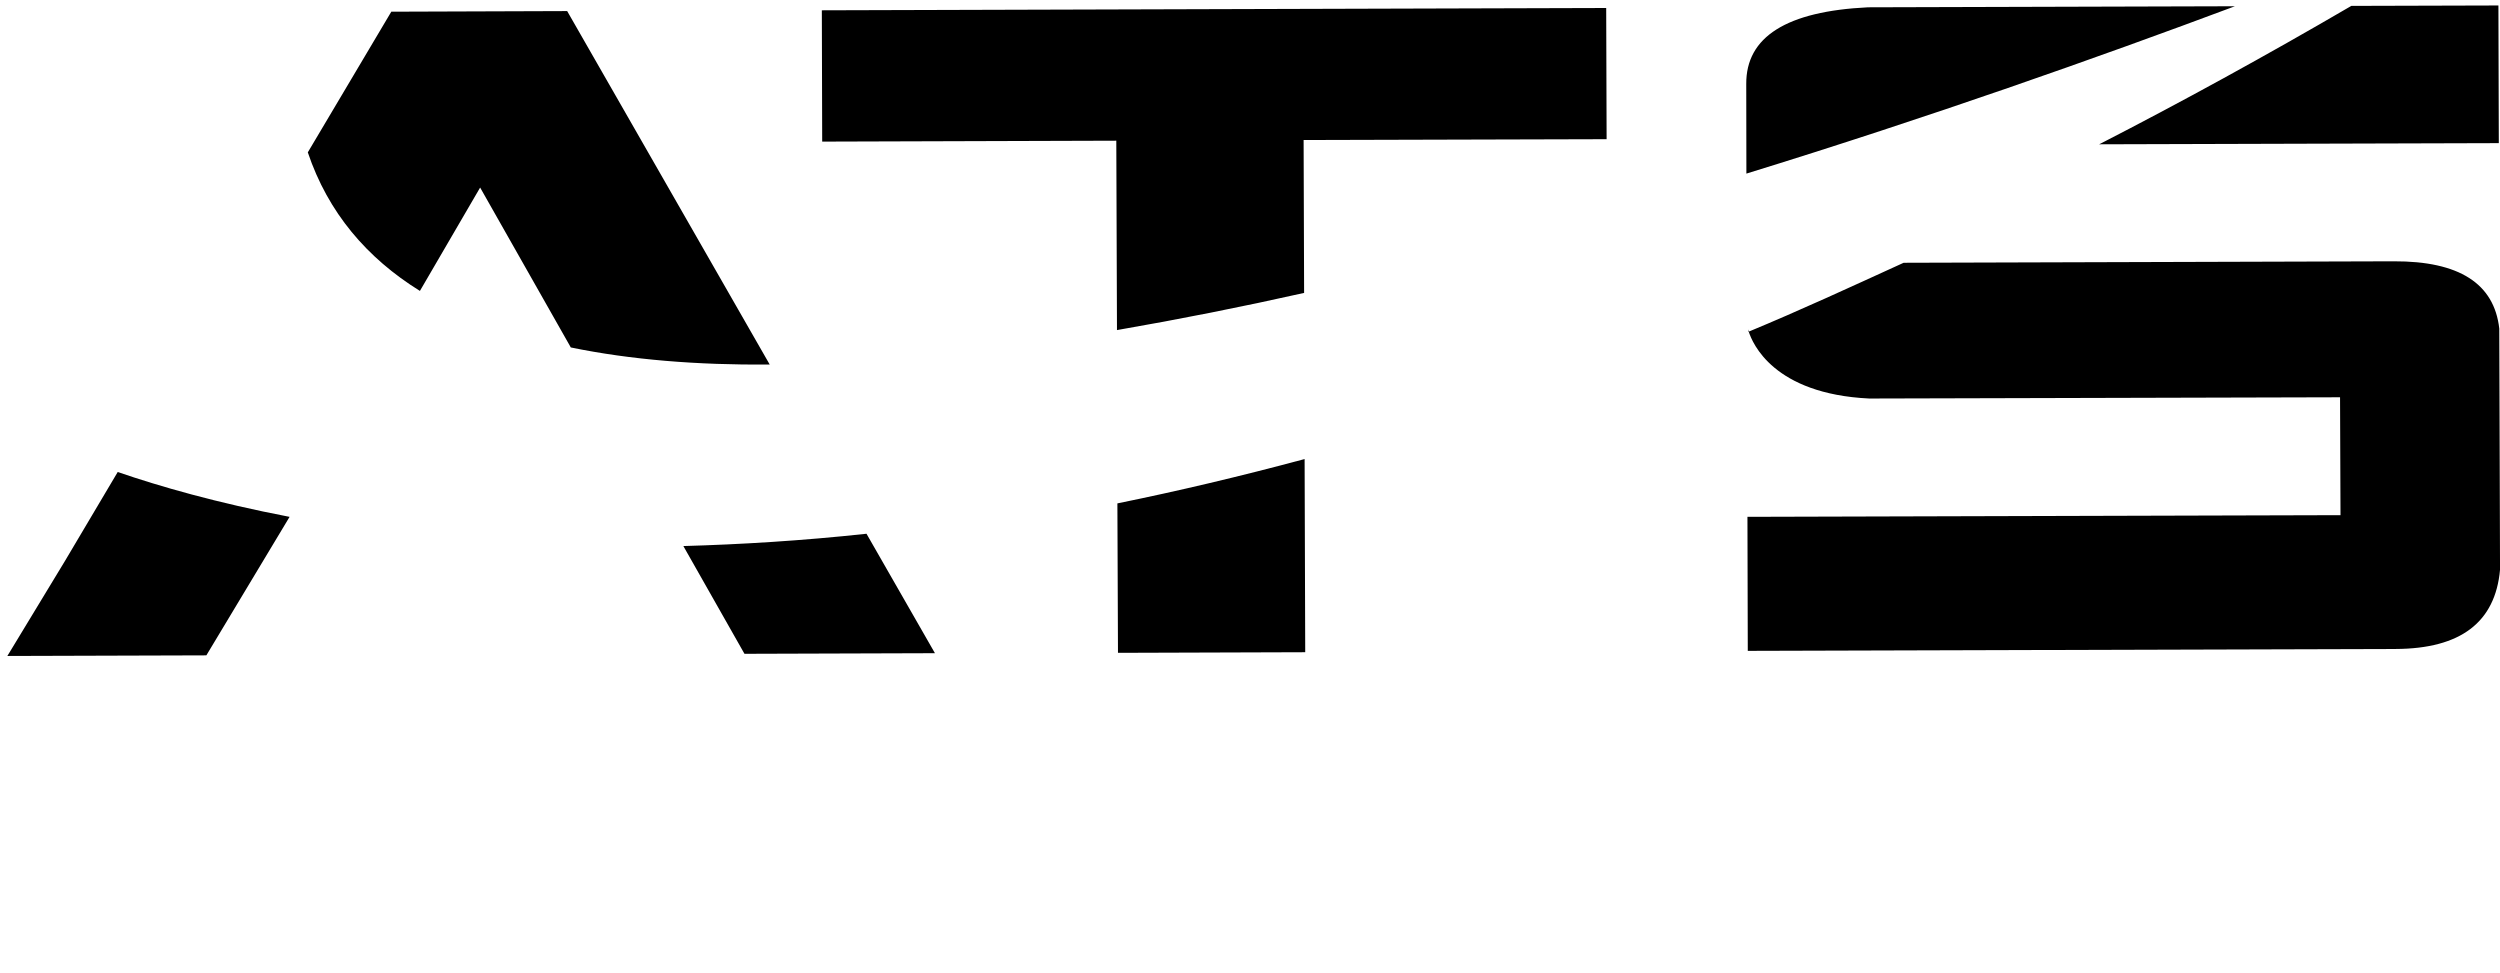
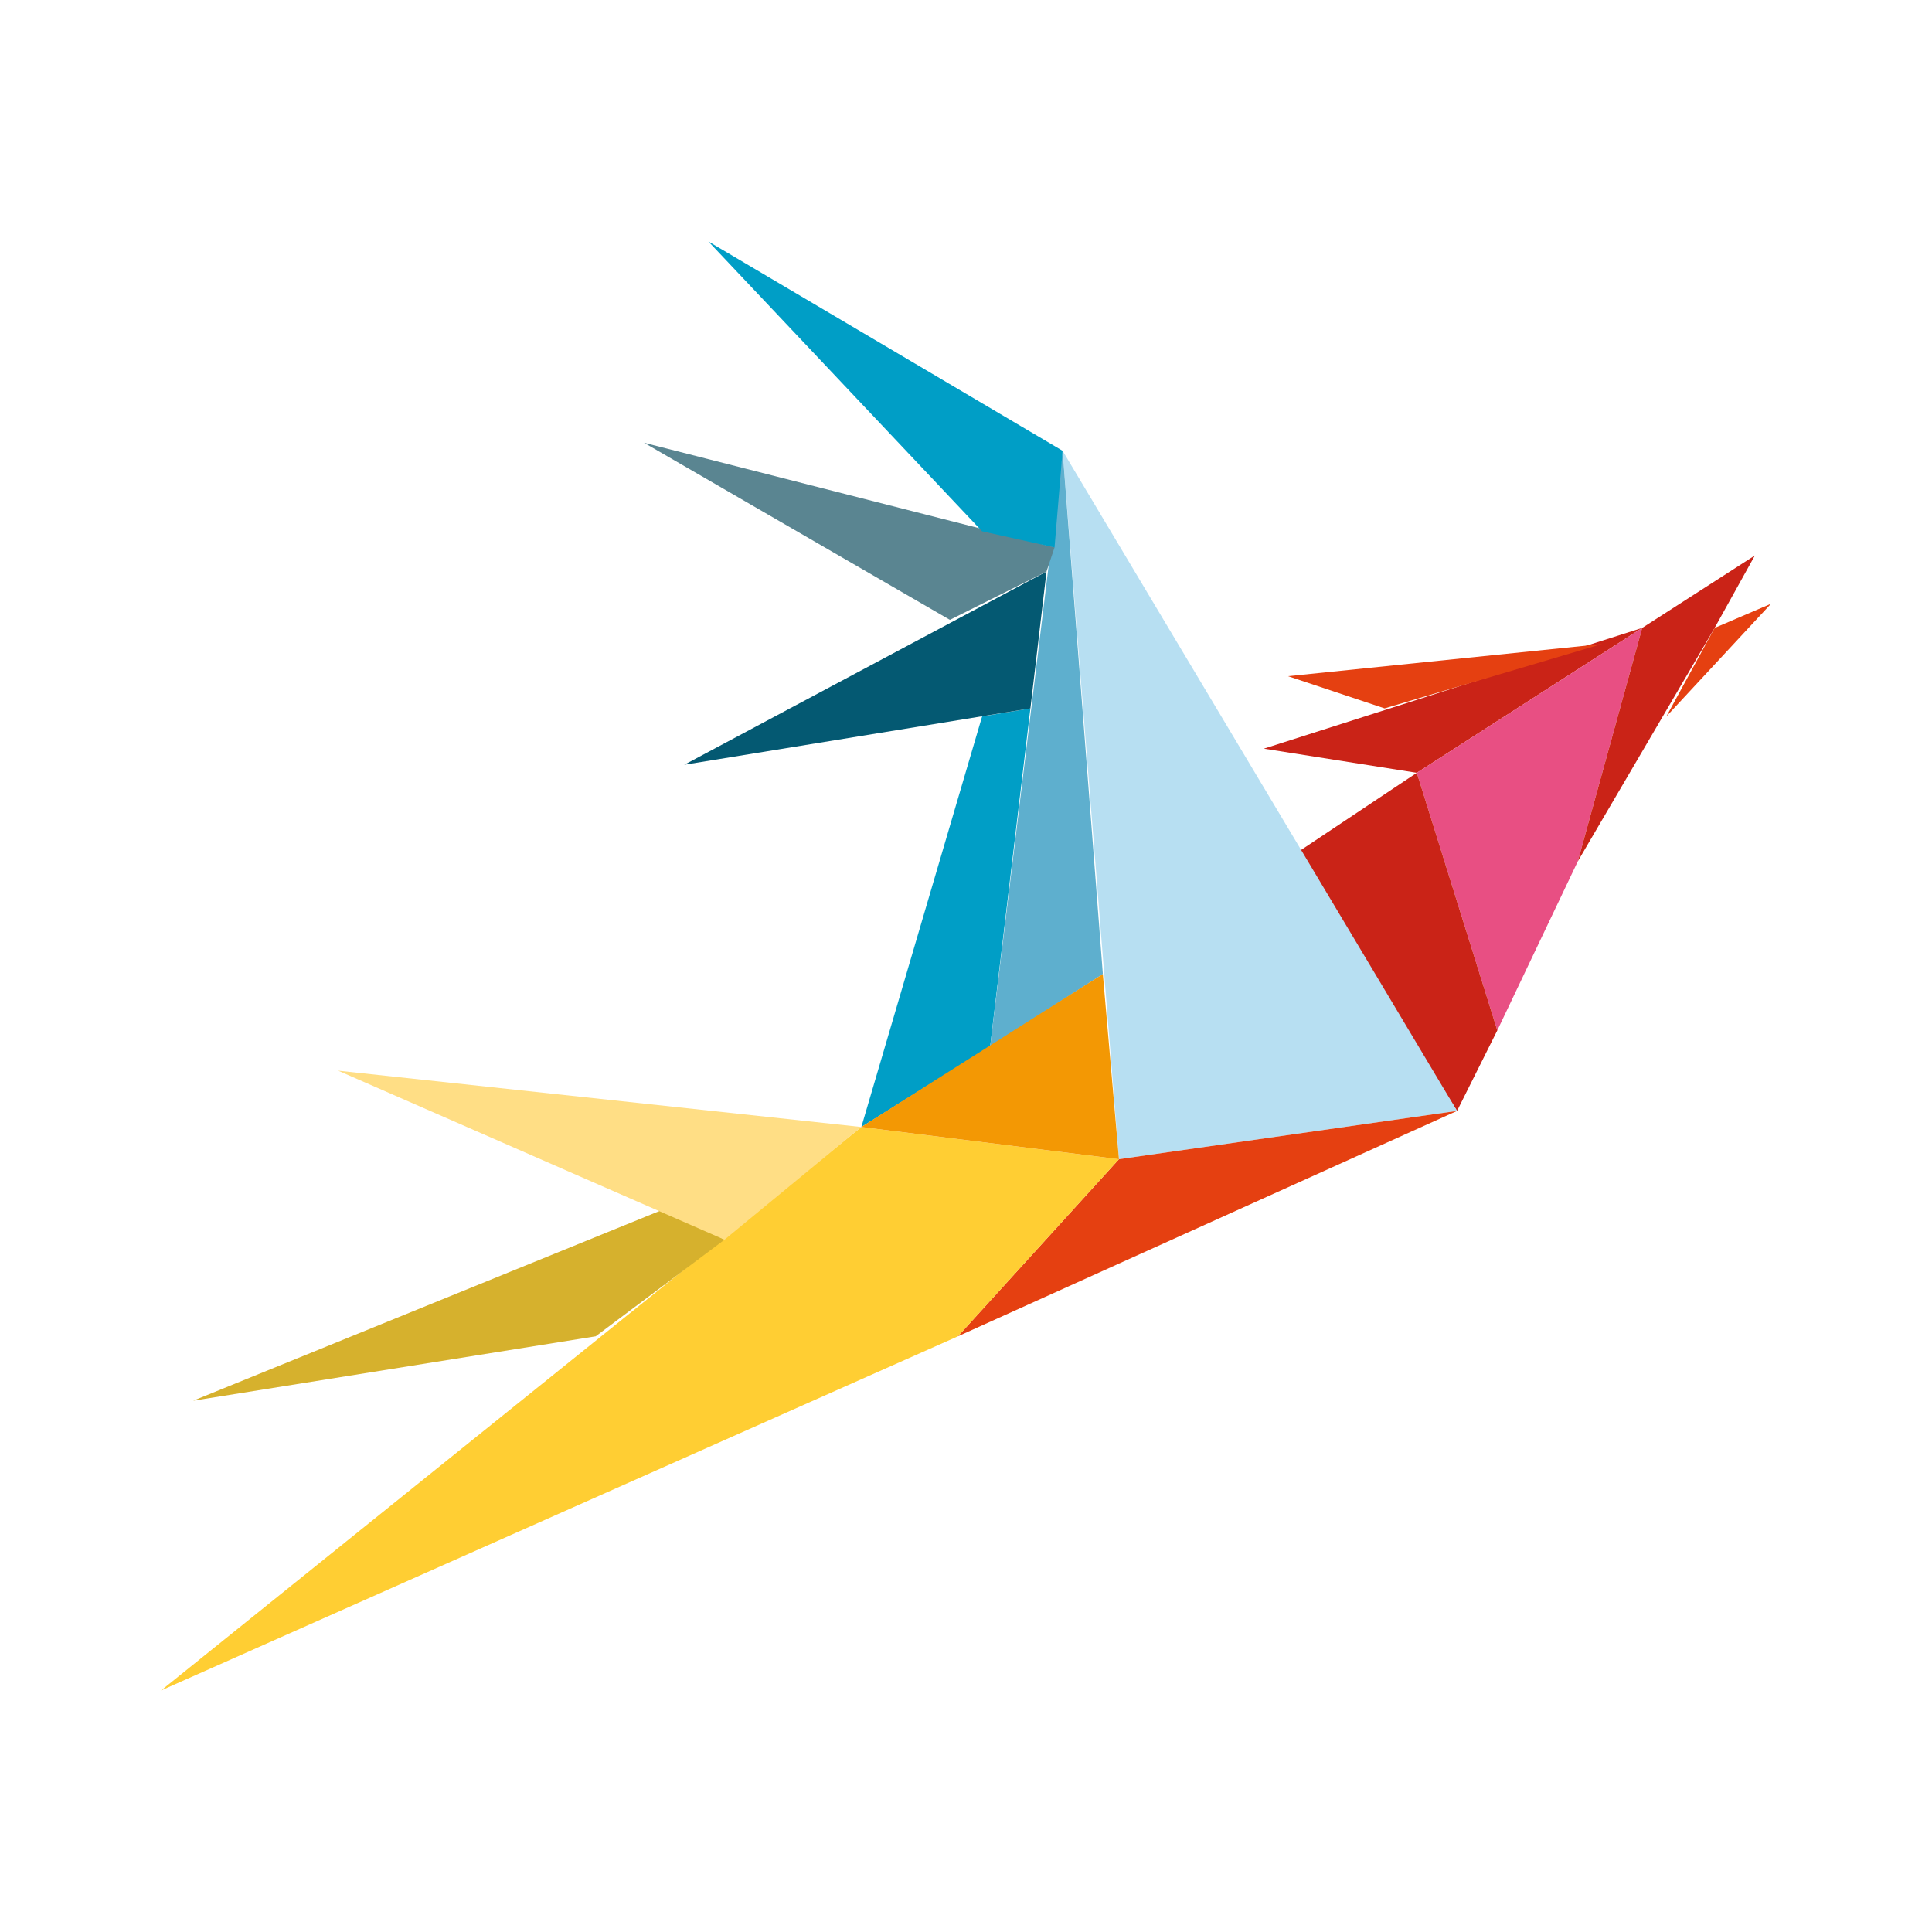
- <svg xmlns="http://www.w3.org/2000/svg" viewBox="0 0 90 35" preserveAspectRatio="xMidYMid meet">
-   <path d="m 14.087,0.421 -3.006,5.064 c 0.73,2.166 2.123,3.801 4.036,4.988 l 2.168,-3.721 3.264,5.756 c 2.153,0.444 4.557,0.637 7.161,0.616 l -7.292,-12.725 z m 43.736,-0.133 -28.237,0.083 0.013,4.727 10.588,-0.033 0.024,6.818 a 139.613,139.613 0 0 0 6.737,-1.338 l -0.018,-5.504 10.908,-0.03 z m -33.222,19.37 2.2,3.879 6.857,-0.022 -2.464,-4.3 c -2.33,0.252 -4.527,0.384 -6.593,0.443 z M 10.425,18.607 C 7.794,18.101 5.736,17.508 4.238,16.992 l -1.897,3.199 -2.076,3.424 7.164,-0.022 z m 52.511,-6.659 c 0,-0.007 0.008,-0.007 0.018,-0.008 -0.036,-0.11 -0.029,-0.117 -0.018,0.008 z m -0.016,11.483 23.328,-0.068 c 2.331,-0.011 3.582,-0.957 3.753,-2.853 l -0.027,-8.681 c -0.183,-1.623 -1.447,-2.431 -3.799,-2.422 l -17.644,0.053 c -1.914,0.874 -3.743,1.719 -5.577,2.479 0.134,0.412 0.883,2.241 4.338,2.408 l 16.95,-0.045 0.016,4.244 -21.35,0.06 z m 27.023,-23.234 -5.295,0.015 c -3.106,1.813 -6.136,3.471 -9.077,4.983 l 14.386,-0.042 z m -42.977,16.329 c -2.331,0.626 -4.58,1.157 -6.74,1.596 l 0.021,5.38 6.741,-0.022 z M 67.248,0.263 c -2.93,0.142 -4.394,1.063 -4.383,2.761 l 0.005,3.226 c 6.566,-2.024 12.679,-4.188 17.588,-6.025 z" fill="currentColor" />
+ <svg xmlns="http://www.w3.org/2000/svg" width="24" height="24" viewBox="0 0 24 24" version="1.1">
+   <polygon fill-rule="evenodd" clip-rule="evenodd" fill="#CA2317" points="15.7,9.3 20.4,7.8 17.6,9.6 " />
+   <polygon fill-rule="evenodd" clip-rule="evenodd" fill="#E84F83" points="18.6,12.8 17.6,9.6 20.4,7.8 19.6,10.7 " />
+   <polygon fill-rule="evenodd" clip-rule="evenodd" fill="#CA2317" points="21.8,6.9 21.3,7.8 19.6,10.7 20.4,7.8 " />
+   <polygon fill-rule="evenodd" clip-rule="evenodd" fill="#E54011" points="22,7.5 20.7,8.9 21.3,7.8 " />
+   <polygon fill-rule="evenodd" clip-rule="evenodd" fill="#E54011" points="16,8.4 19.9,8 17.2,8.8 " />
+   <polygon fill-rule="evenodd" clip-rule="evenodd" fill="#CA2317" points="16.1,10.6 17.6,9.6 18.6,12.8 18.1,13.8 " />
+   <polygon fill-rule="evenodd" clip-rule="evenodd" fill="#B7DFF2" points="13.9,14.4 13.2,5.6 18.1,13.8 " />
+   <polygon fill-rule="evenodd" clip-rule="evenodd" fill="#E54011" points="11.9,16.6 13.9,14.4 18.1,13.8 " />
+   <polygon fill-rule="evenodd" clip-rule="evenodd" fill="#FFCE33" points="2,21 11.9,16.6 13.9,14.4 10.7,14 " />
+   <polygon fill-rule="evenodd" clip-rule="evenodd" fill="#D6B12D" points="2.4,17.4 7.4,16.6 9,15.4 8.3,15 " />
+   <polygon fill-rule="evenodd" clip-rule="evenodd" fill="#FFDE85" points="4.2,13.3 9,15.4 10.7,14 " />
+   <polygon fill-rule="evenodd" clip-rule="evenodd" fill="#009EC6" points="12.8,8.8 12.2,8.9 10.7,14 12.3,13 " />
+   <polygon fill-rule="evenodd" clip-rule="evenodd" fill="#5EAFCE" points="13.7,12.1 12.3,13 13.2,5.6 " />
+   <polygon fill-rule="evenodd" clip-rule="evenodd" fill="#045972" points="8.5,9.5 12.8,8.8 13,7.1 " />
+   <polygon fill-rule="evenodd" clip-rule="evenodd" fill="#5A8591" points="8,5.5 11.8,7.7 13,7.1 13.1,6.8 " />
+   <polygon fill-rule="evenodd" clip-rule="evenodd" fill="#009EC6" points="8.8,3 12.2,6.6 13.1,6.8 13.2,5.6 " />
+   <polygon fill-rule="evenodd" clip-rule="evenodd" fill="#F39804" points="10.7,14 13.7,12.1 13.9,14.4 " />
</svg>
